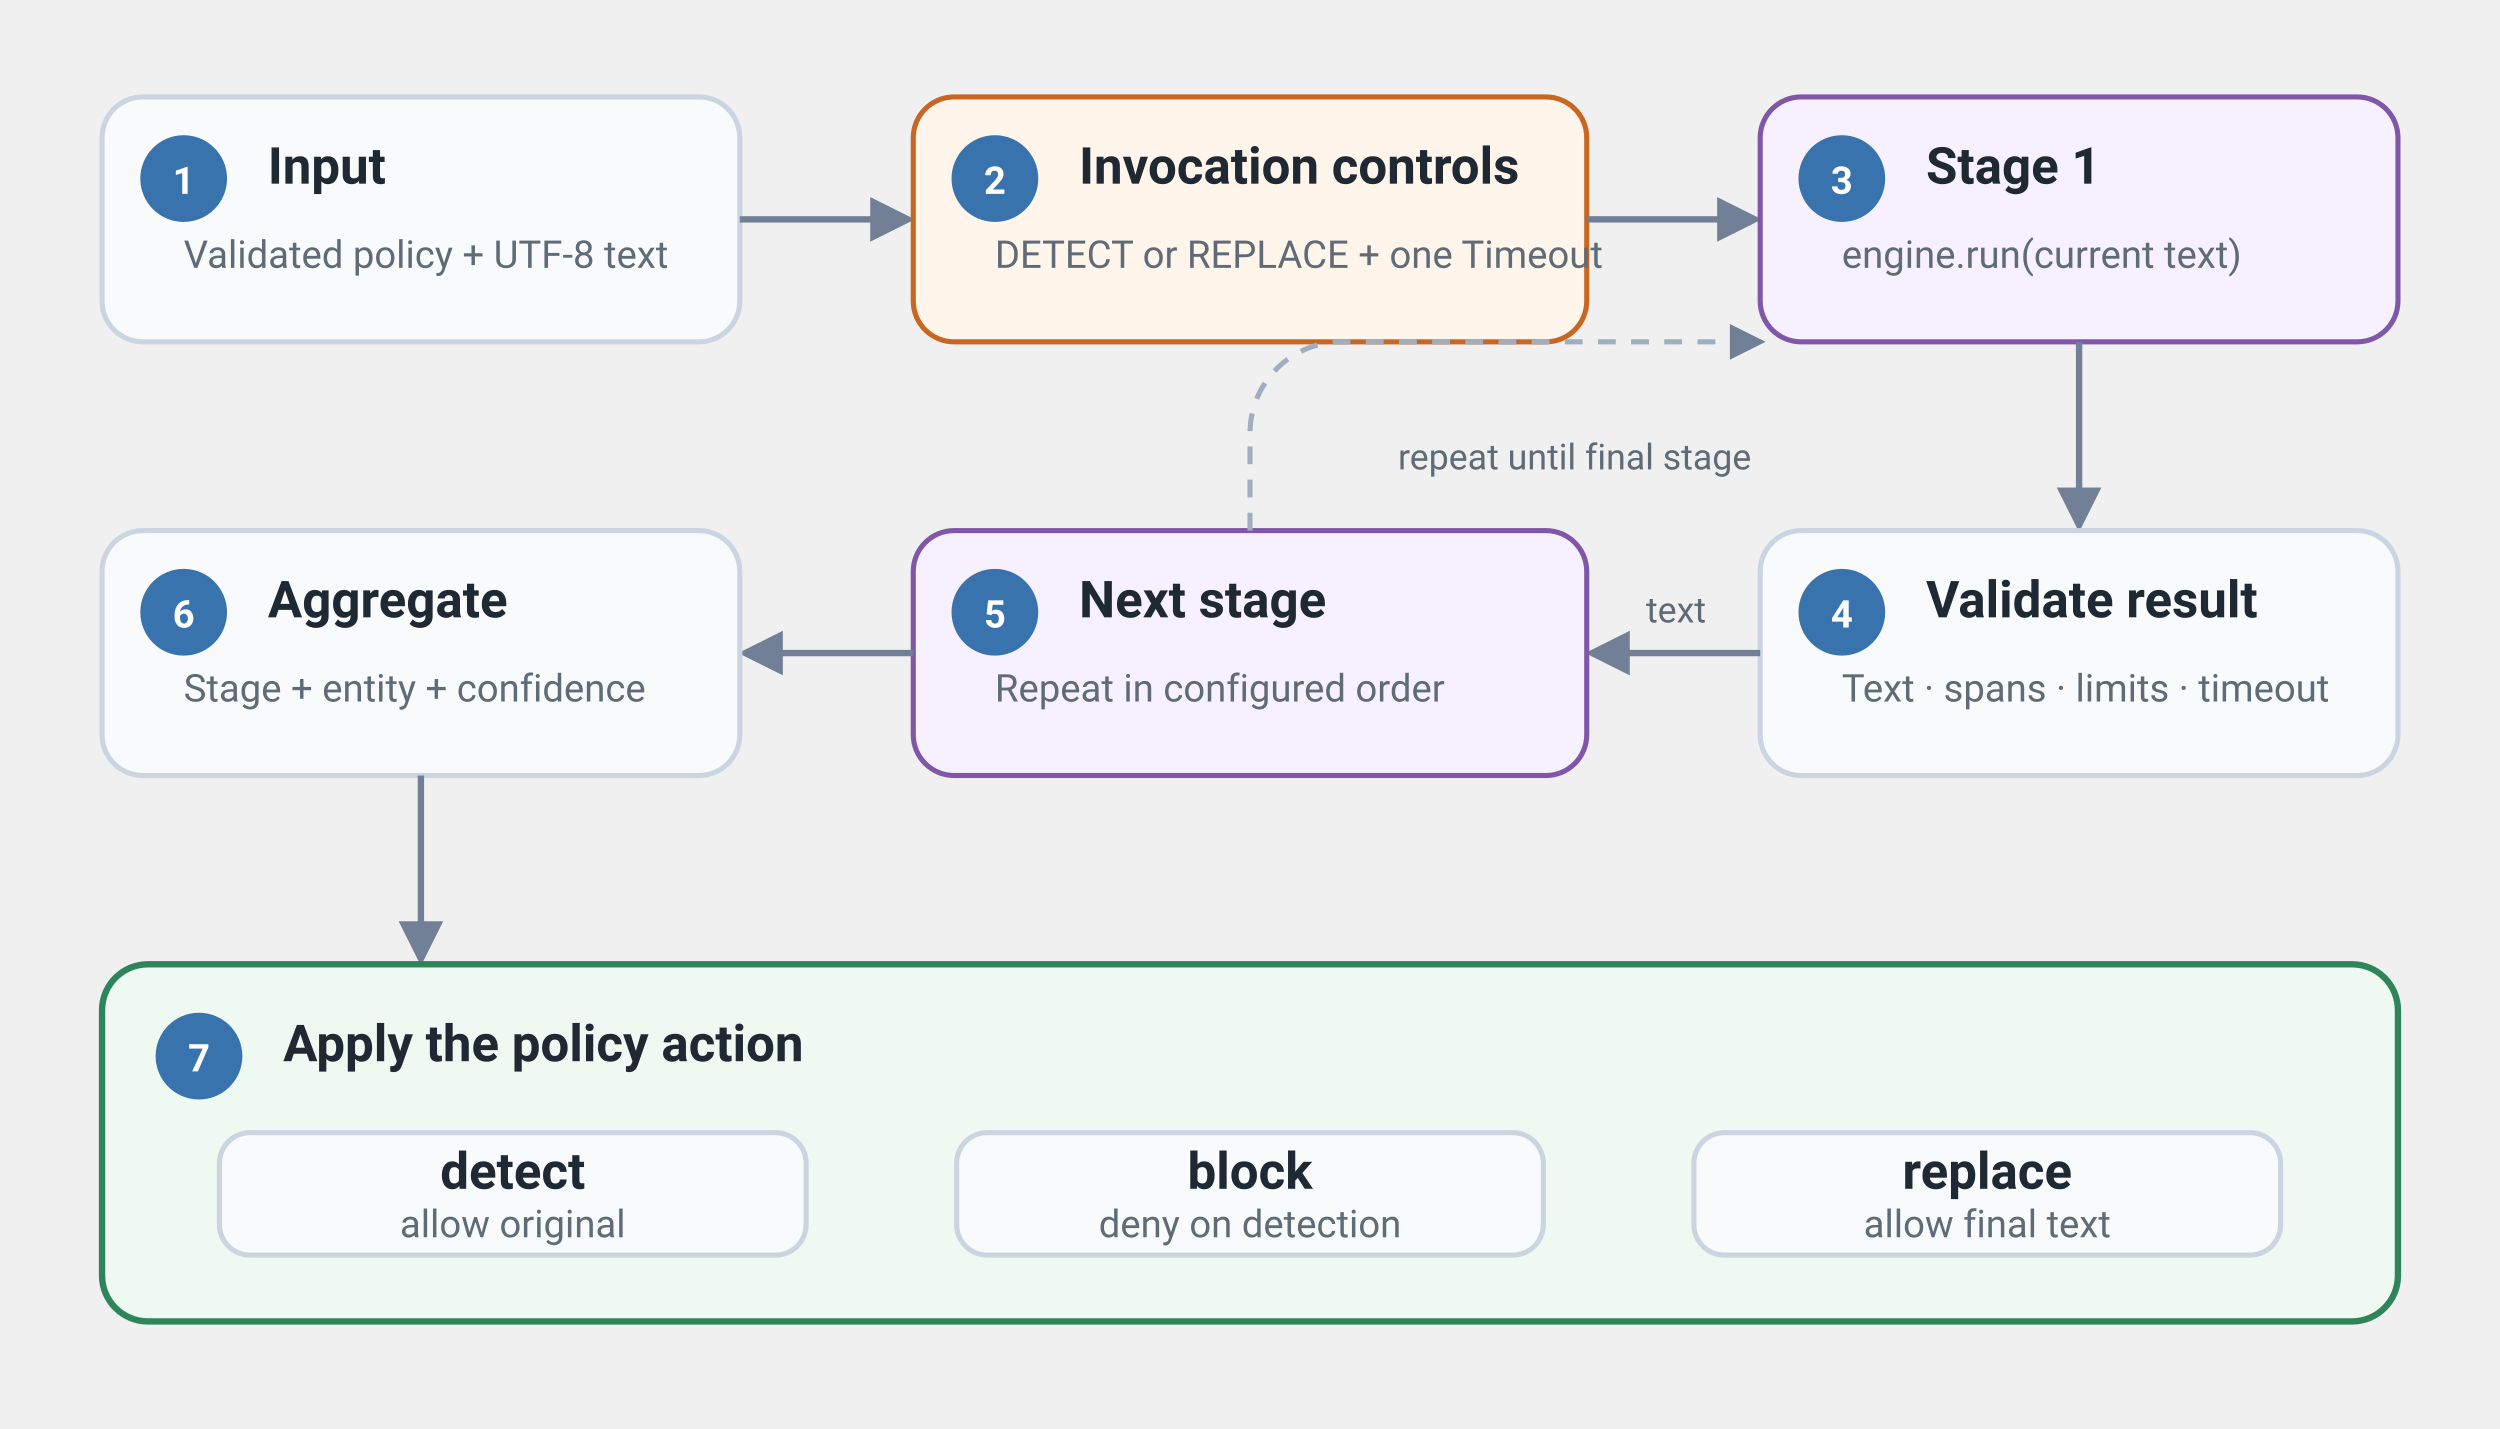
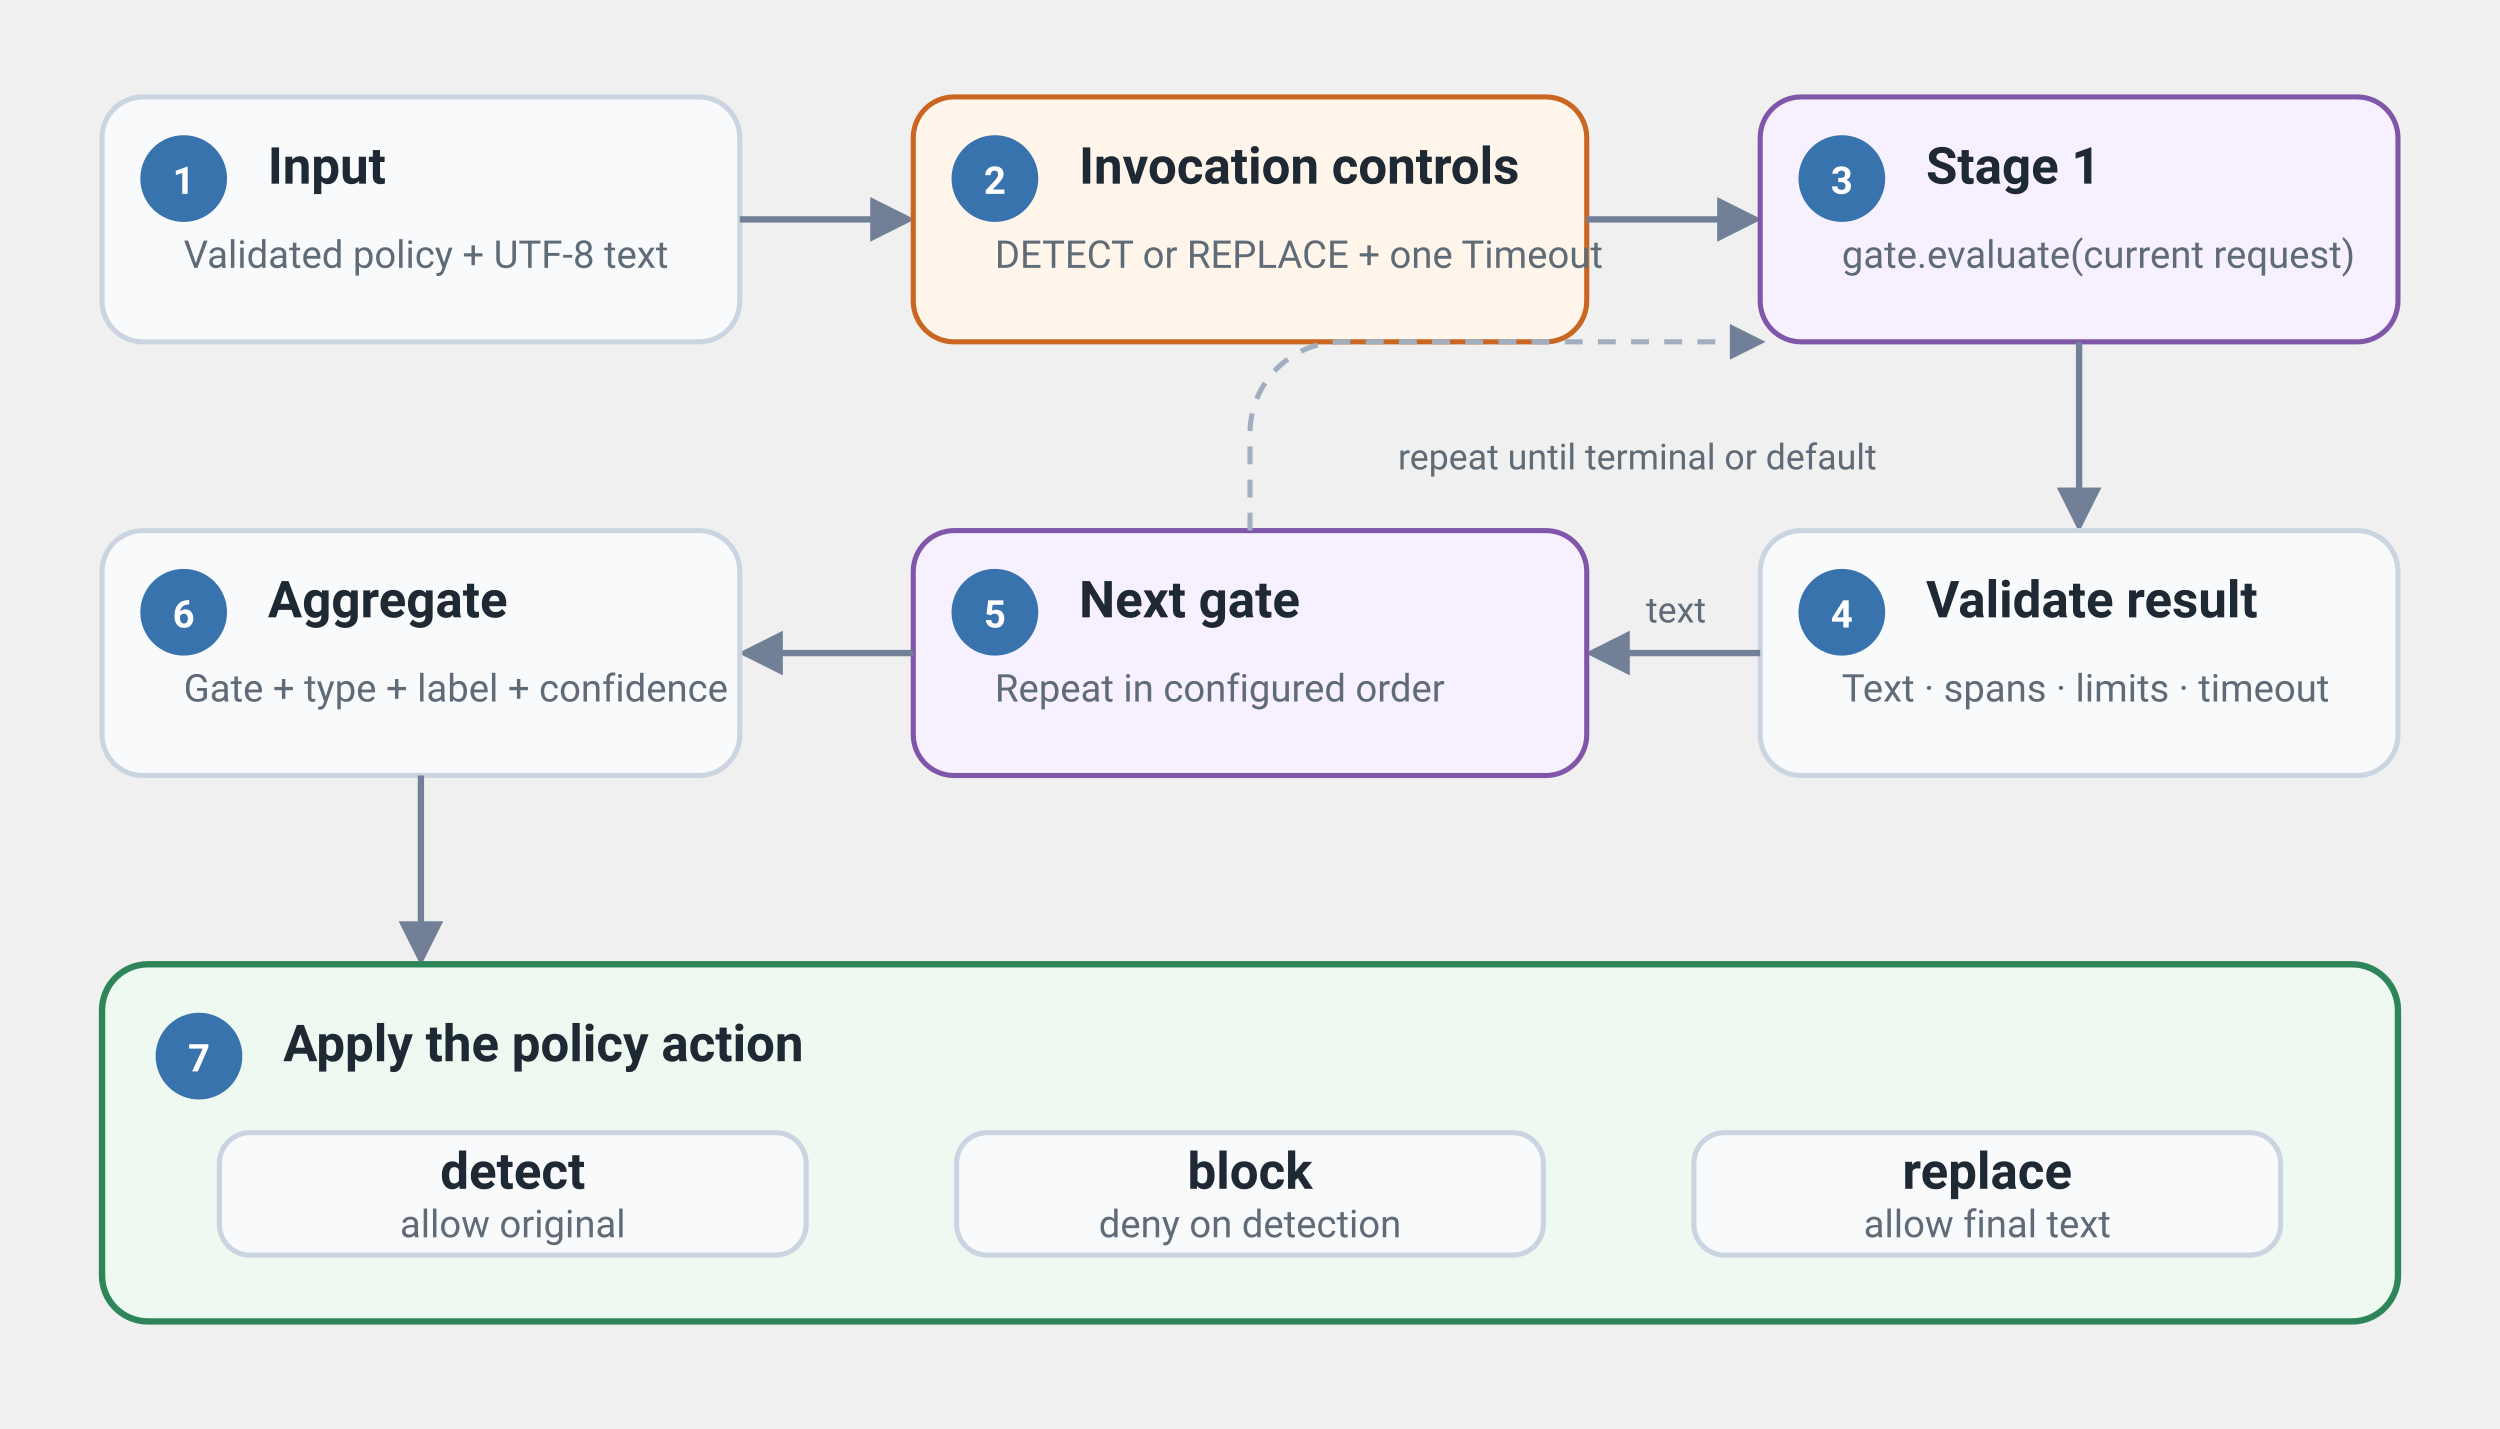
<svg xmlns="http://www.w3.org/2000/svg" viewBox="0 0 980 560" role="img" aria-labelledby="title description">
  <defs>
    <style>
      text{font-family:-apple-system,BlinkMacSystemFont,"Segoe UI",Roboto,Helvetica,Arial,sans-serif;fill:#1f2933}
      .card{fill:#f8fafc;stroke:#cbd5e1;stroke-width:2}
      .control{fill:#fff5eb;stroke:#c86622;stroke-width:2}
      .engine{fill:#f7f1ff;stroke:#8056a8;stroke-width:2}
      .result{fill:#eef9f1;stroke:#2f855a;stroke-width:2.5}
      .number{fill:#3973ad}
      .number-text{font-size:15px;font-weight:700;fill:#fff}
      .title{font-size:20px;font-weight:700}
      .subtitle{font-size:15px;fill:#5f6b76}
      .arrow{fill:none;stroke:#718096;stroke-width:2.5;marker-end:url(#arrow)}
      .loop{fill:none;stroke:#a0aec0;stroke-width:2;stroke-dasharray:7 6;marker-end:url(#arrow)}
      .arrow-label{font-size:14px;fill:#5f6b76}
      @media(prefers-color-scheme:dark){
        text{fill:#edf2f7}
        .card{fill:#182126;stroke:#52606d}
        .control{fill:#3a2819;stroke:#f6ad55}
        .engine{fill:#2d203a;stroke:#b794d4}
        .result{fill:#143126;stroke:#68d391}
        .number{fill:#4a89c2}
        .subtitle,.arrow-label{fill:#aeb8c5}
        .arrow{stroke:#8b98a5}
        .loop{stroke:#71808e}
      }
    </style>
    <marker id="arrow" viewBox="0 0 10 10" refX="8.5" refY="5" markerWidth="7" markerHeight="7" orient="auto-start-reverse">
      <path d="M0 0 10 5 0 10Z" fill="#718096" />
    </marker>
  </defs>
  <rect x="40" y="38" width="250" height="96" rx="16" class="card" />
  <circle cx="72" cy="70" r="17" class="number" />
  <text x="72" y="76" text-anchor="middle" class="number-text">1</text>
  <text x="105" y="72" class="title">Input</text>
  <text x="72" y="105" class="subtitle">Validated policy + UTF-8 text</text>
  <path d="M290 86h66" class="arrow" />
  <rect x="358" y="38" width="264" height="96" rx="16" class="control" />
  <circle cx="390" cy="70" r="17" class="number" />
  <text x="390" y="76" text-anchor="middle" class="number-text">2</text>
  <text x="423" y="72" class="title">Invocation controls</text>
  <text x="390" y="105" class="subtitle">DETECT or REPLACE + one Timeout</text>
  <path d="M622 86h66" class="arrow" />
  <rect x="690" y="38" width="250" height="96" rx="16" class="engine" />
  <circle cx="722" cy="70" r="17" class="number" />
  <text x="722" y="76" text-anchor="middle" class="number-text">3</text>
  <text x="755" y="72" class="title">Stage 1</text>
-   <text x="722" y="105" class="subtitle">engine.run(current text)</text>
+   <text x="722" y="105" class="subtitle">gate.evaluate(current request)</text>
  <path d="M815 134v72" class="arrow" />
  <rect x="690" y="208" width="250" height="96" rx="16" class="card" />
  <circle cx="722" cy="240" r="17" class="number" />
  <text x="722" y="246" text-anchor="middle" class="number-text">4</text>
  <text x="755" y="242" class="title">Validate result</text>
  <text x="722" y="275" class="subtitle">Text · spans · limits · timeout</text>
  <path d="M690 256h-66" class="arrow" />
  <text x="657" y="244" text-anchor="middle" class="arrow-label">text</text>
  <rect x="358" y="208" width="264" height="96" rx="16" class="engine" />
  <circle cx="390" cy="240" r="17" class="number" />
  <text x="390" y="246" text-anchor="middle" class="number-text">5</text>
-   <text x="423" y="242" class="title">Next stage</text>
+   <text x="423" y="242" class="title">Next gate</text>
  <text x="390" y="275" class="subtitle">Repeat in configured order</text>
  <path d="M358 256h-66" class="arrow" />
  <rect x="40" y="208" width="250" height="96" rx="16" class="card" />
  <circle cx="72" cy="240" r="17" class="number" />
  <text x="72" y="246" text-anchor="middle" class="number-text">6</text>
  <text x="105" y="242" class="title">Aggregate</text>
-   <text x="72" y="275" class="subtitle">Stage + entity + confidence</text>
+   <text x="72" y="275" class="subtitle">Gate + type + label + confidence</text>
  <path d="M165 304v72" class="arrow" />
  <rect x="40" y="378" width="900" height="140" rx="18" class="result" />
  <circle cx="78" cy="414" r="17" class="number" />
  <text x="78" y="420" text-anchor="middle" class="number-text">7</text>
  <text x="111" y="416" class="title">Apply the policy action</text>
  <rect x="86" y="444" width="230" height="48" rx="12" class="card" />
  <text x="201" y="466" text-anchor="middle" class="title">detect</text>
  <text x="201" y="485" text-anchor="middle" class="subtitle">allow original</text>
  <rect x="375" y="444" width="230" height="48" rx="12" class="card" />
  <text x="490" y="466" text-anchor="middle" class="title">block</text>
  <text x="490" y="485" text-anchor="middle" class="subtitle">deny on detection</text>
  <rect x="664" y="444" width="230" height="48" rx="12" class="card" />
  <text x="779" y="466" text-anchor="middle" class="title">replace</text>
  <text x="779" y="485" text-anchor="middle" class="subtitle">allow final text</text>
  <path d="M490 208v-38c0-20 16-36 36-36h164" class="loop" />
-   <text x="548" y="184" class="arrow-label">repeat until final stage</text>
+   <text x="548" y="184" class="arrow-label">repeat until terminal or default</text>
</svg>
